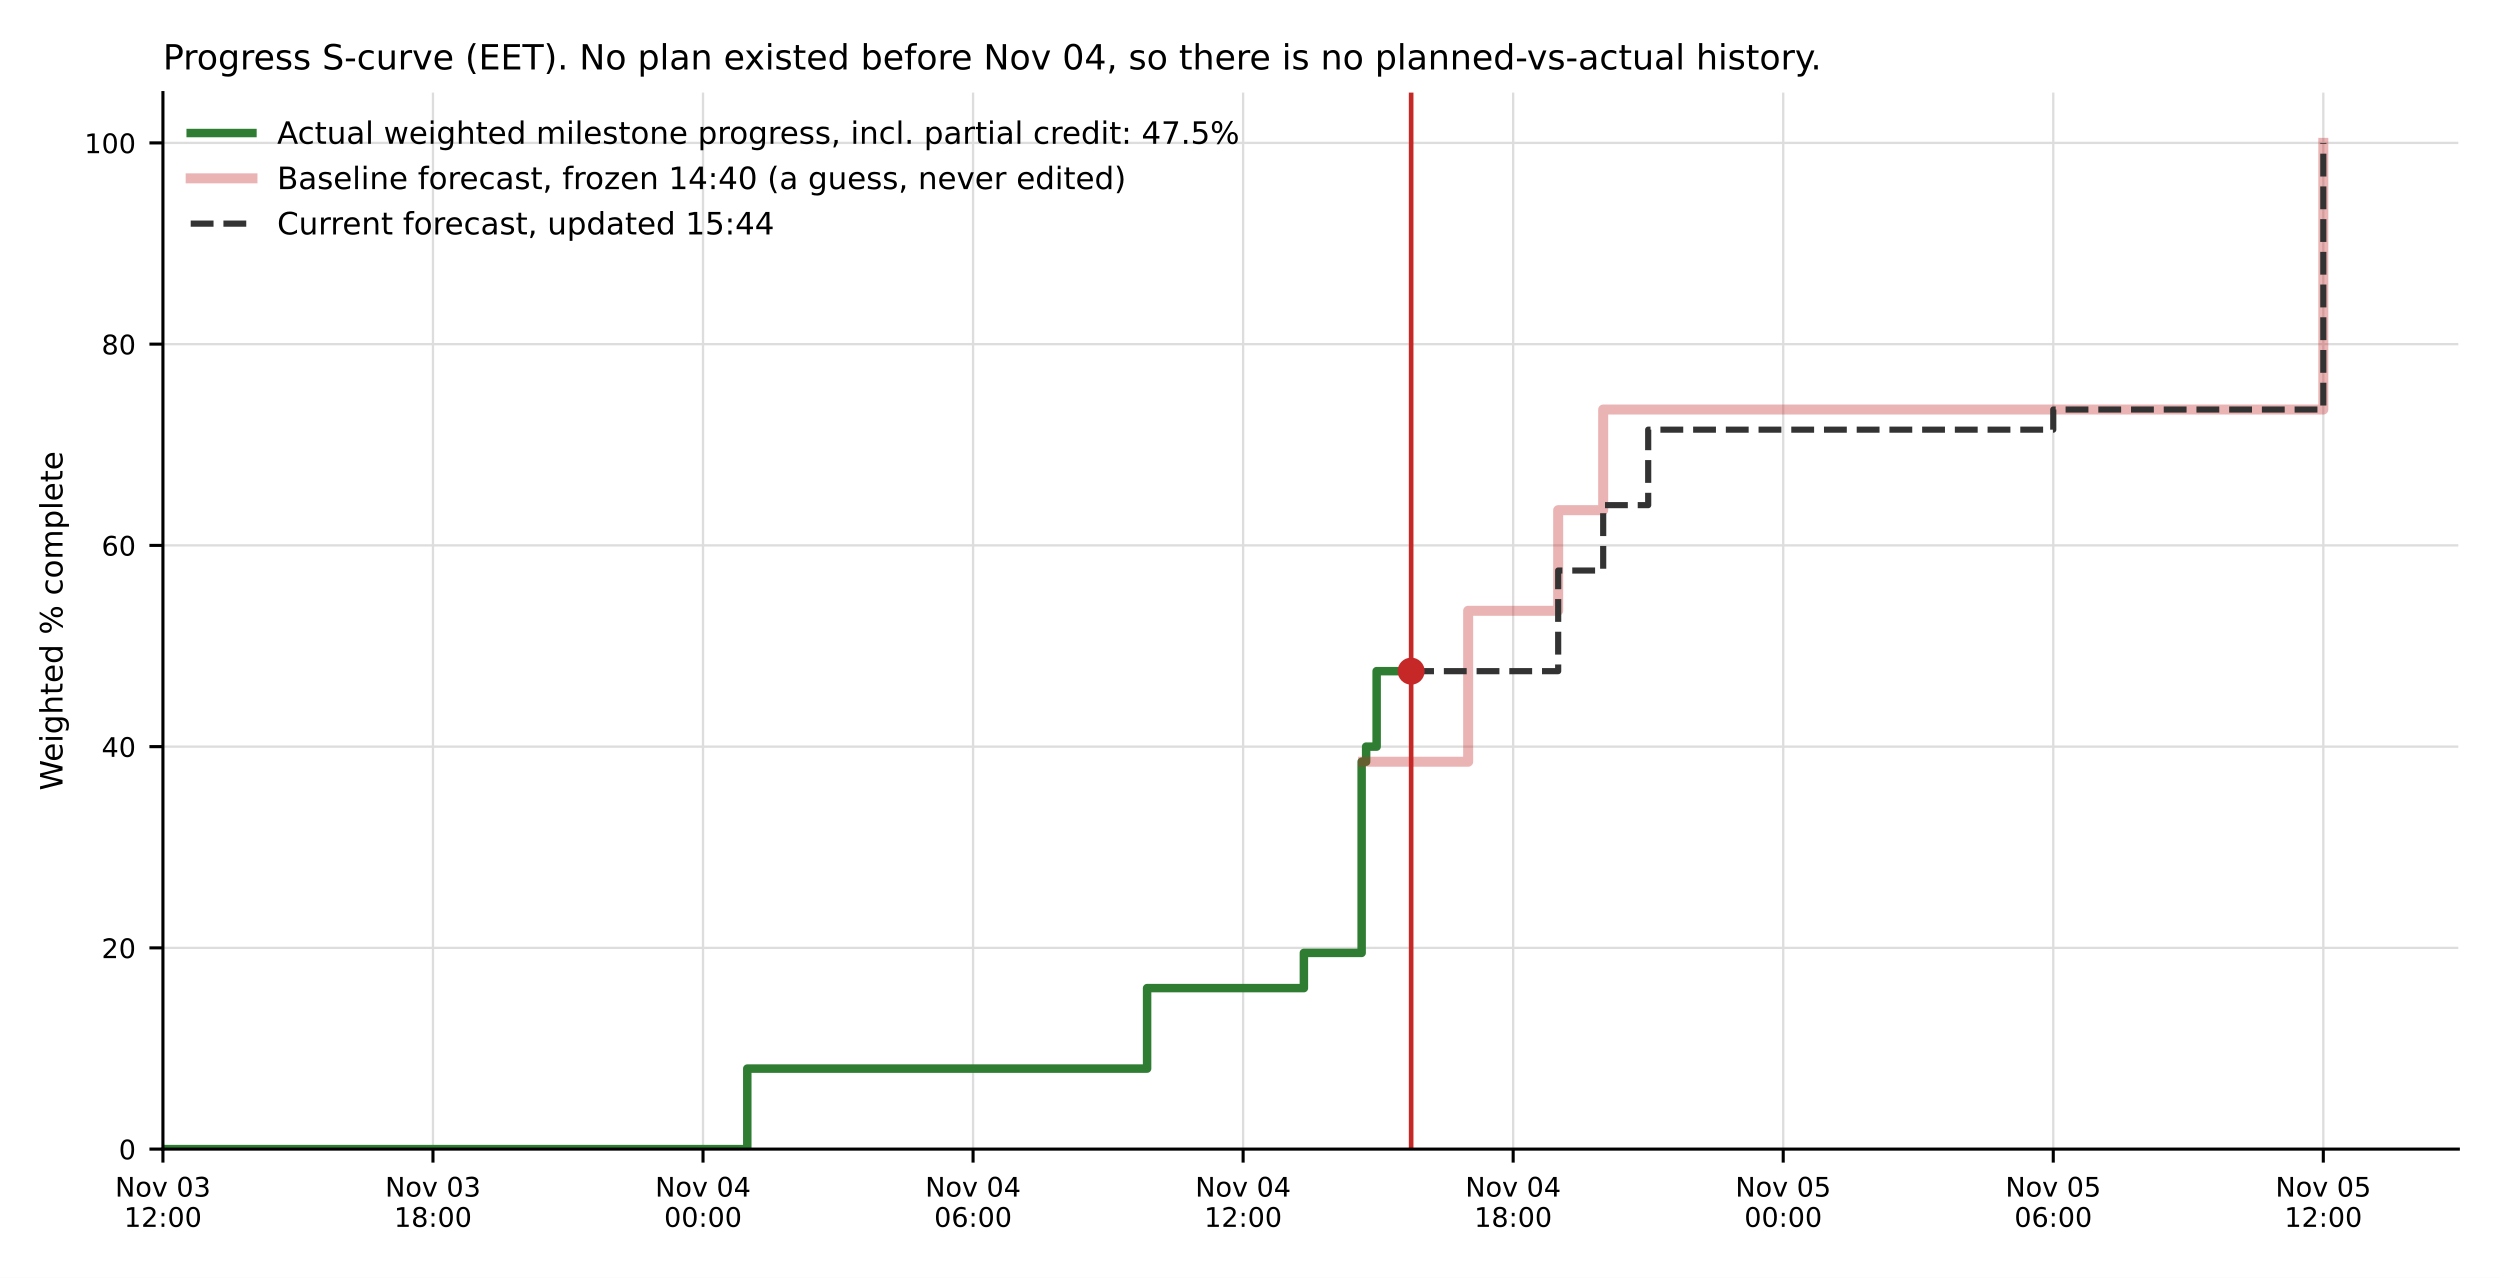
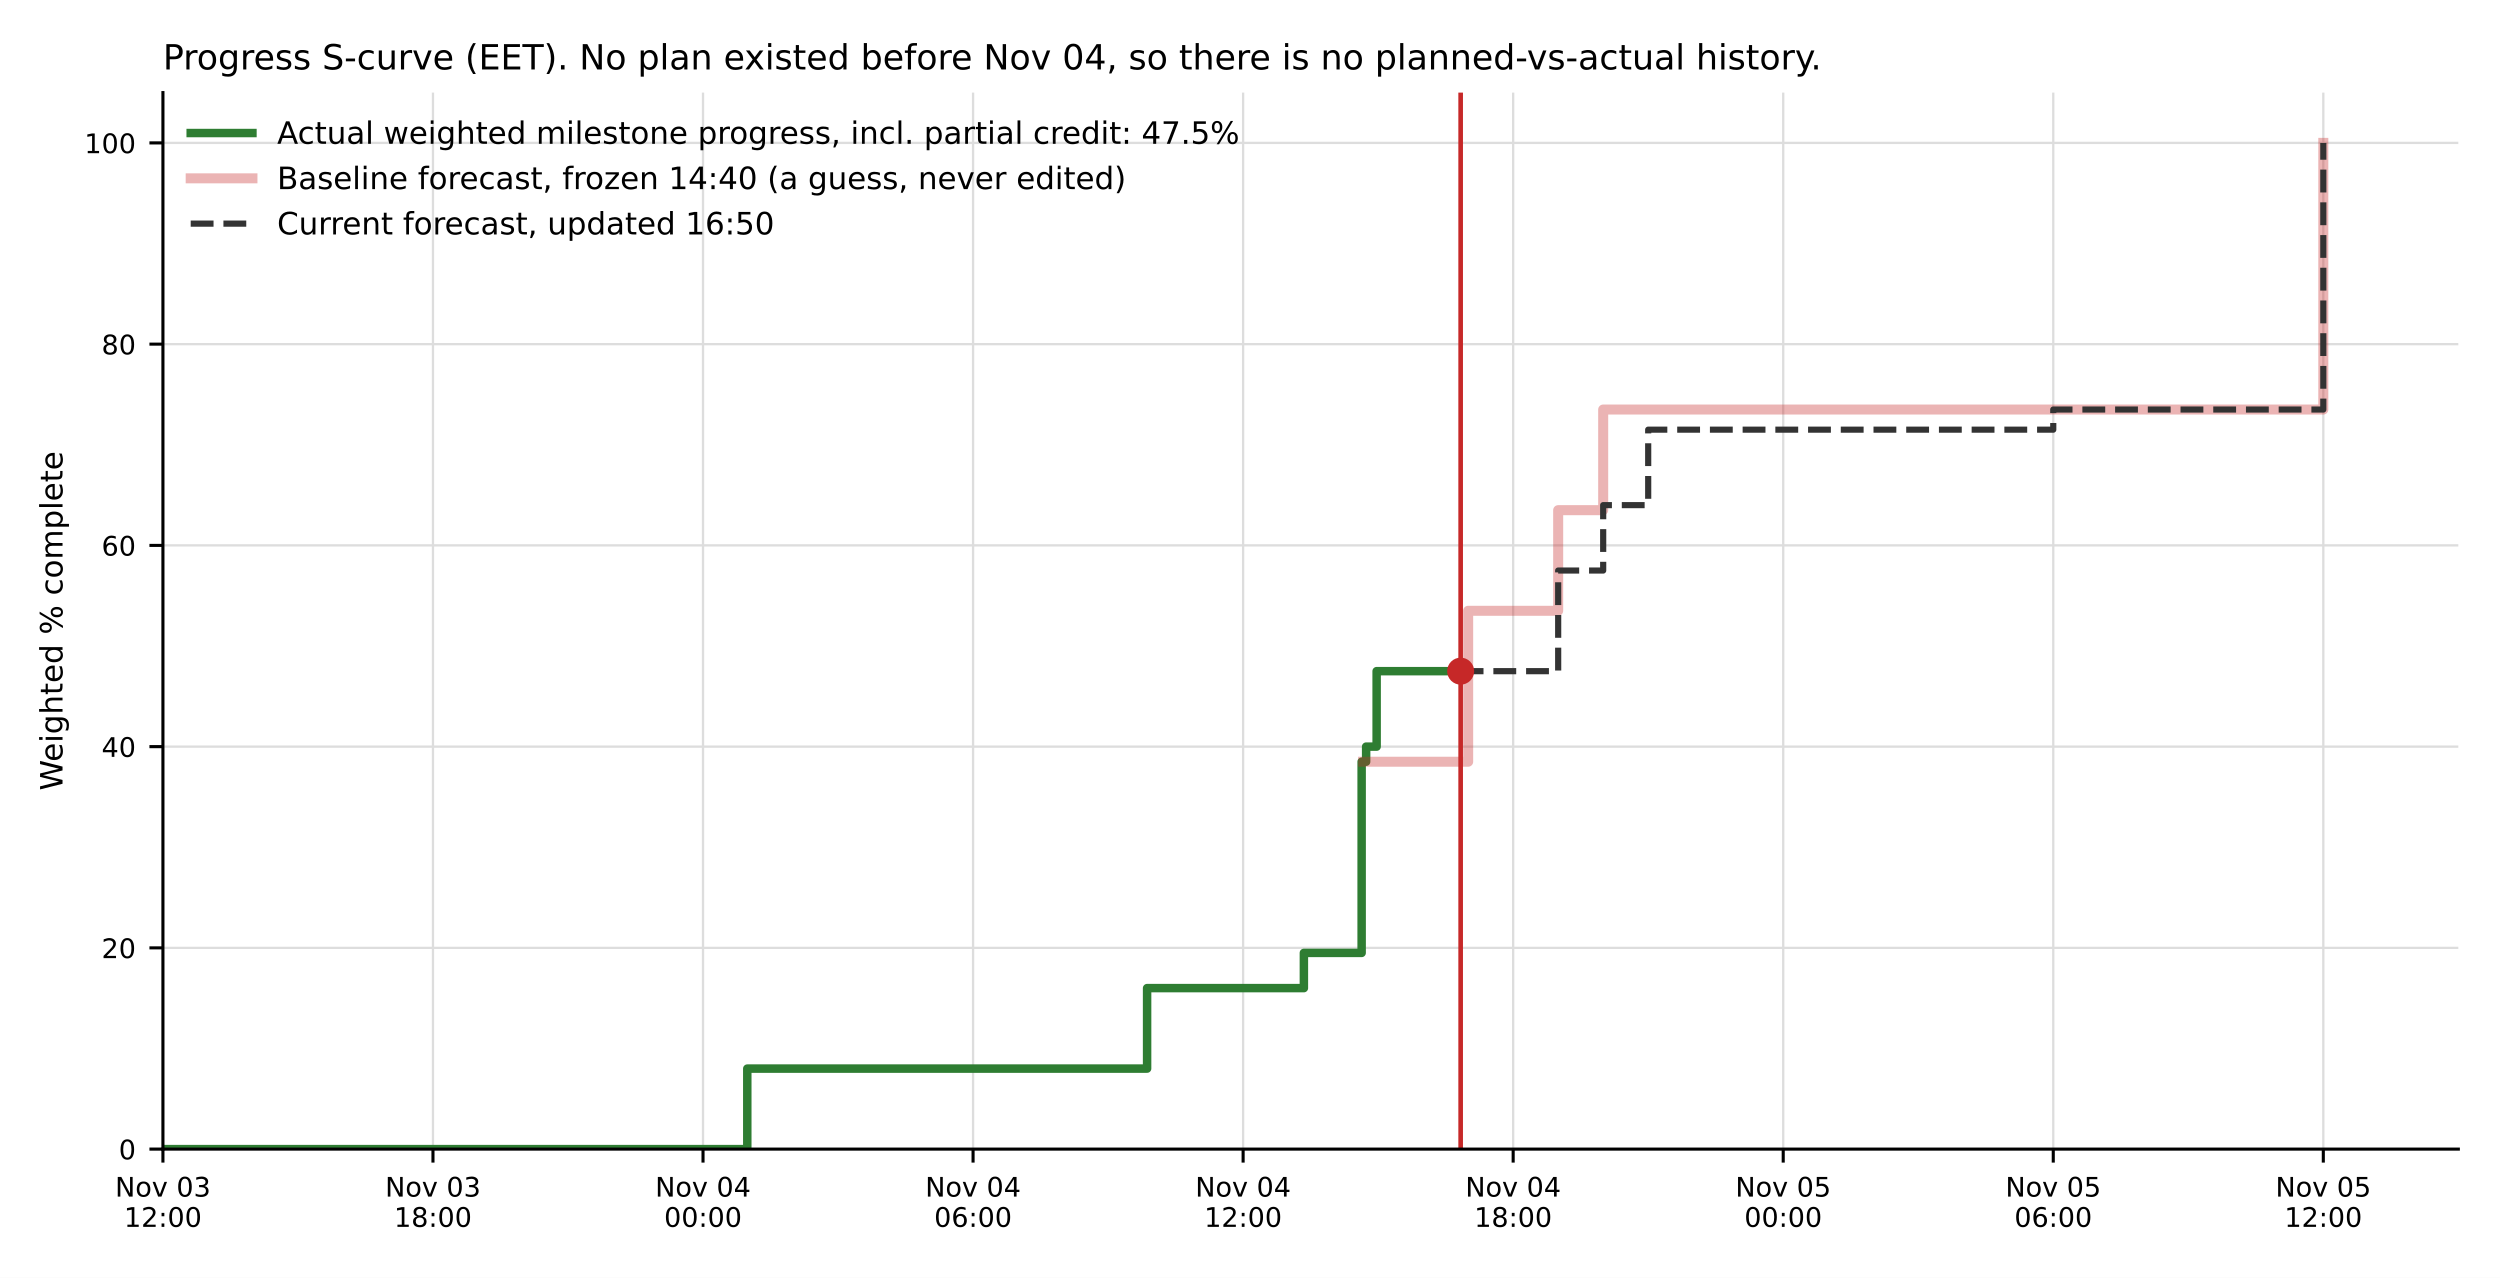
<svg xmlns="http://www.w3.org/2000/svg" xmlns:xlink="http://www.w3.org/1999/xlink" width="648pt" height="331.2pt" viewBox="0 0 648 331.2" version="1.1">
  <defs>
    <style type="text/css">*{stroke-linejoin: round; stroke-linecap: butt}</style>
  </defs>
  <g id="figure_1">
    <g id="patch_1">
      <path d="M 0 331.2  L 648 331.2  L 648 0  L 0 0  z " style="fill: #ffffff" />
    </g>
    <g id="axes_1">
      <g id="patch_2">
        <path d="M 42.23 297.848  L 637.2 297.848  L 637.2 24  L 42.23 24  z " style="fill: #ffffff" />
      </g>
      <g id="matplotlib.axis_1">
        <g id="xtick_1">
          <g id="line2d_1">
-             <path d="M 42.23 297.848  L 42.23 24  " clip-path="url(#p1460ea8d35)" style="fill: none; stroke: #dddddd; stroke-width: 0.6; stroke-linecap: square" />
+             <path d="M 42.23 297.848  L 42.23 24  " clip-path="url(#pab1df38328)" style="fill: none; stroke: #dddddd; stroke-width: 0.6; stroke-linecap: square" />
          </g>
          <g id="line2d_2">
            <defs>
-               <path id="mad61f6e4d1" d="M 0 0  L 0 3.5  " style="stroke: #000000; stroke-width: 0.8" />
+               <path id="m5cab344454" d="M 0 0  L 0 3.5  " style="stroke: #000000; stroke-width: 0.8" />
            </defs>
            <g>
-               <use xlink:href="#mad61f6e4d1" x="42.23" y="297.848" style="stroke: #000000; stroke-width: 0.8" />
+               <use xlink:href="#m5cab344454" x="42.23" y="297.848" style="stroke: #000000; stroke-width: 0.8" />
            </g>
          </g>
          <g id="text_1">
            <text style="font-size: 7px; font-family: 'DejaVu Sans'" transform="translate(29.83234 310.1669)">Nov 03</text>
            <text style="font-size: 7px; font-family: 'DejaVu Sans'" transform="translate(32.14344 318.0054)">12:00</text>
          </g>
        </g>
        <g id="xtick_2">
          <g id="line2d_3">
-             <path d="M 112.226 297.848  L 112.226 24  " clip-path="url(#p1460ea8d35)" style="fill: none; stroke: #dddddd; stroke-width: 0.6; stroke-linecap: square" />
+             <path d="M 112.226 297.848  L 112.226 24  " clip-path="url(#pab1df38328)" style="fill: none; stroke: #dddddd; stroke-width: 0.6; stroke-linecap: square" />
          </g>
          <g id="line2d_4">
            <g>
-               <use xlink:href="#mad61f6e4d1" x="112.226" y="297.848" style="stroke: #000000; stroke-width: 0.8" />
+               <use xlink:href="#m5cab344454" x="112.226" y="297.848" style="stroke: #000000; stroke-width: 0.8" />
            </g>
          </g>
          <g id="text_2">
            <text style="font-size: 7px; font-family: 'DejaVu Sans'" transform="translate(99.82881 310.1669)">Nov 03</text>
            <text style="font-size: 7px; font-family: 'DejaVu Sans'" transform="translate(102.1399 318.0054)">18:00</text>
          </g>
        </g>
        <g id="xtick_3">
          <g id="line2d_5">
-             <path d="M 182.223 297.848  L 182.223 24  " clip-path="url(#p1460ea8d35)" style="fill: none; stroke: #dddddd; stroke-width: 0.6; stroke-linecap: square" />
+             <path d="M 182.223 297.848  L 182.223 24  " clip-path="url(#pab1df38328)" style="fill: none; stroke: #dddddd; stroke-width: 0.6; stroke-linecap: square" />
          </g>
          <g id="line2d_6">
            <g>
-               <use xlink:href="#mad61f6e4d1" x="182.223" y="297.848" style="stroke: #000000; stroke-width: 0.8" />
+               <use xlink:href="#m5cab344454" x="182.223" y="297.848" style="stroke: #000000; stroke-width: 0.8" />
            </g>
          </g>
          <g id="text_3">
            <text style="font-size: 7px; font-family: 'DejaVu Sans'" transform="translate(169.8253 310.1669)">Nov 04</text>
            <text style="font-size: 7px; font-family: 'DejaVu Sans'" transform="translate(172.1364 318.0054)">00:00</text>
          </g>
        </g>
        <g id="xtick_4">
          <g id="line2d_7">
-             <path d="M 252.219 297.848  L 252.219 24  " clip-path="url(#p1460ea8d35)" style="fill: none; stroke: #dddddd; stroke-width: 0.6; stroke-linecap: square" />
+             <path d="M 252.219 297.848  L 252.219 24  " clip-path="url(#pab1df38328)" style="fill: none; stroke: #dddddd; stroke-width: 0.6; stroke-linecap: square" />
          </g>
          <g id="line2d_8">
            <g>
-               <use xlink:href="#mad61f6e4d1" x="252.219" y="297.848" style="stroke: #000000; stroke-width: 0.8" />
+               <use xlink:href="#m5cab344454" x="252.219" y="297.848" style="stroke: #000000; stroke-width: 0.8" />
            </g>
          </g>
          <g id="text_4">
            <text style="font-size: 7px; font-family: 'DejaVu Sans'" transform="translate(239.8218 310.1669)">Nov 04</text>
            <text style="font-size: 7px; font-family: 'DejaVu Sans'" transform="translate(242.1328 318.0054)">06:00</text>
          </g>
        </g>
        <g id="xtick_5">
          <g id="line2d_9">
-             <path d="M 322.216 297.848  L 322.216 24  " clip-path="url(#p1460ea8d35)" style="fill: none; stroke: #dddddd; stroke-width: 0.6; stroke-linecap: square" />
+             <path d="M 322.216 297.848  L 322.216 24  " clip-path="url(#pab1df38328)" style="fill: none; stroke: #dddddd; stroke-width: 0.6; stroke-linecap: square" />
          </g>
          <g id="line2d_10">
            <g>
-               <use xlink:href="#mad61f6e4d1" x="322.216" y="297.848" style="stroke: #000000; stroke-width: 0.8" />
+               <use xlink:href="#m5cab344454" x="322.216" y="297.848" style="stroke: #000000; stroke-width: 0.8" />
            </g>
          </g>
          <g id="text_5">
            <text style="font-size: 7px; font-family: 'DejaVu Sans'" transform="translate(309.8182 310.1669)">Nov 04</text>
            <text style="font-size: 7px; font-family: 'DejaVu Sans'" transform="translate(312.1293 318.0054)">12:00</text>
          </g>
        </g>
        <g id="xtick_6">
          <g id="line2d_11">
-             <path d="M 392.212 297.848  L 392.212 24  " clip-path="url(#p1460ea8d35)" style="fill: none; stroke: #dddddd; stroke-width: 0.6; stroke-linecap: square" />
+             <path d="M 392.212 297.848  L 392.212 24  " clip-path="url(#pab1df38328)" style="fill: none; stroke: #dddddd; stroke-width: 0.6; stroke-linecap: square" />
          </g>
          <g id="line2d_12">
            <g>
-               <use xlink:href="#mad61f6e4d1" x="392.212" y="297.848" style="stroke: #000000; stroke-width: 0.8" />
+               <use xlink:href="#m5cab344454" x="392.212" y="297.848" style="stroke: #000000; stroke-width: 0.8" />
            </g>
          </g>
          <g id="text_6">
            <text style="font-size: 7px; font-family: 'DejaVu Sans'" transform="translate(379.8147 310.1669)">Nov 04</text>
            <text style="font-size: 7px; font-family: 'DejaVu Sans'" transform="translate(382.1258 318.0054)">18:00</text>
          </g>
        </g>
        <g id="xtick_7">
          <g id="line2d_13">
-             <path d="M 462.209 297.848  L 462.209 24  " clip-path="url(#p1460ea8d35)" style="fill: none; stroke: #dddddd; stroke-width: 0.6; stroke-linecap: square" />
+             <path d="M 462.209 297.848  L 462.209 24  " clip-path="url(#pab1df38328)" style="fill: none; stroke: #dddddd; stroke-width: 0.6; stroke-linecap: square" />
          </g>
          <g id="line2d_14">
            <g>
-               <use xlink:href="#mad61f6e4d1" x="462.209" y="297.848" style="stroke: #000000; stroke-width: 0.8" />
+               <use xlink:href="#m5cab344454" x="462.209" y="297.848" style="stroke: #000000; stroke-width: 0.8" />
            </g>
          </g>
          <g id="text_7">
            <text style="font-size: 7px; font-family: 'DejaVu Sans'" transform="translate(449.8112 310.1669)">Nov 05</text>
            <text style="font-size: 7px; font-family: 'DejaVu Sans'" transform="translate(452.1223 318.0054)">00:00</text>
          </g>
        </g>
        <g id="xtick_8">
          <g id="line2d_15">
-             <path d="M 532.205 297.848  L 532.205 24  " clip-path="url(#p1460ea8d35)" style="fill: none; stroke: #dddddd; stroke-width: 0.6; stroke-linecap: square" />
+             <path d="M 532.205 297.848  L 532.205 24  " clip-path="url(#pab1df38328)" style="fill: none; stroke: #dddddd; stroke-width: 0.6; stroke-linecap: square" />
          </g>
          <g id="line2d_16">
            <g>
-               <use xlink:href="#mad61f6e4d1" x="532.205" y="297.848" style="stroke: #000000; stroke-width: 0.8" />
+               <use xlink:href="#m5cab344454" x="532.205" y="297.848" style="stroke: #000000; stroke-width: 0.8" />
            </g>
          </g>
          <g id="text_8">
            <text style="font-size: 7px; font-family: 'DejaVu Sans'" transform="translate(519.8076 310.1669)">Nov 05</text>
            <text style="font-size: 7px; font-family: 'DejaVu Sans'" transform="translate(522.1187 318.0054)">06:00</text>
          </g>
        </g>
        <g id="xtick_9">
          <g id="line2d_17">
-             <path d="M 602.202 297.848  L 602.202 24  " clip-path="url(#p1460ea8d35)" style="fill: none; stroke: #dddddd; stroke-width: 0.6; stroke-linecap: square" />
+             <path d="M 602.202 297.848  L 602.202 24  " clip-path="url(#pab1df38328)" style="fill: none; stroke: #dddddd; stroke-width: 0.6; stroke-linecap: square" />
          </g>
          <g id="line2d_18">
            <g>
-               <use xlink:href="#mad61f6e4d1" x="602.202" y="297.848" style="stroke: #000000; stroke-width: 0.8" />
+               <use xlink:href="#m5cab344454" x="602.202" y="297.848" style="stroke: #000000; stroke-width: 0.8" />
            </g>
          </g>
          <g id="text_9">
            <text style="font-size: 7px; font-family: 'DejaVu Sans'" transform="translate(589.8041 310.1669)">Nov 05</text>
            <text style="font-size: 7px; font-family: 'DejaVu Sans'" transform="translate(592.1152 318.0054)">12:00</text>
          </g>
        </g>
      </g>
      <g id="matplotlib.axis_2">
        <g id="ytick_1">
          <g id="line2d_19">
-             <path d="M 42.23 297.848  L 637.2 297.848  " clip-path="url(#p1460ea8d35)" style="fill: none; stroke: #dddddd; stroke-width: 0.6; stroke-linecap: square" />
+             <path d="M 42.23 297.848  L 637.2 297.848  " clip-path="url(#pab1df38328)" style="fill: none; stroke: #dddddd; stroke-width: 0.6; stroke-linecap: square" />
          </g>
          <g id="line2d_20">
            <defs>
-               <path id="md497b5424d" d="M 0 0  L -3.5 0  " style="stroke: #000000; stroke-width: 0.8" />
+               <path id="m3a8c129bfe" d="M 0 0  L -3.5 0  " style="stroke: #000000; stroke-width: 0.8" />
            </defs>
            <g>
-               <use xlink:href="#md497b5424d" x="42.23" y="297.848" style="stroke: #000000; stroke-width: 0.8" />
+               <use xlink:href="#m3a8c129bfe" x="42.23" y="297.848" style="stroke: #000000; stroke-width: 0.8" />
            </g>
          </g>
          <g id="text_10">
            <text style="font-size: 7px; font-family: 'DejaVu Sans'; text-anchor: end" x="35.23" y="300.507" transform="rotate(-0 35.23 300.5075)">0</text>
          </g>
        </g>
        <g id="ytick_2">
          <g id="line2d_21">
-             <path d="M 42.23 245.686  L 637.2 245.686  " clip-path="url(#p1460ea8d35)" style="fill: none; stroke: #dddddd; stroke-width: 0.6; stroke-linecap: square" />
+             <path d="M 42.23 245.686  L 637.2 245.686  " clip-path="url(#pab1df38328)" style="fill: none; stroke: #dddddd; stroke-width: 0.6; stroke-linecap: square" />
          </g>
          <g id="line2d_22">
            <g>
-               <use xlink:href="#md497b5424d" x="42.23" y="245.686" style="stroke: #000000; stroke-width: 0.8" />
+               <use xlink:href="#m3a8c129bfe" x="42.23" y="245.686" style="stroke: #000000; stroke-width: 0.8" />
            </g>
          </g>
          <g id="text_11">
            <text style="font-size: 7px; font-family: 'DejaVu Sans'; text-anchor: end" x="35.23" y="248.346" transform="rotate(-0 35.23 248.3459)">20</text>
          </g>
        </g>
        <g id="ytick_3">
          <g id="line2d_23">
-             <path d="M 42.23 193.525  L 637.2 193.525  " clip-path="url(#p1460ea8d35)" style="fill: none; stroke: #dddddd; stroke-width: 0.6; stroke-linecap: square" />
+             <path d="M 42.23 193.525  L 637.2 193.525  " clip-path="url(#pab1df38328)" style="fill: none; stroke: #dddddd; stroke-width: 0.6; stroke-linecap: square" />
          </g>
          <g id="line2d_24">
            <g>
-               <use xlink:href="#md497b5424d" x="42.23" y="193.525" style="stroke: #000000; stroke-width: 0.8" />
+               <use xlink:href="#m3a8c129bfe" x="42.23" y="193.525" style="stroke: #000000; stroke-width: 0.8" />
            </g>
          </g>
          <g id="text_12">
            <text style="font-size: 7px; font-family: 'DejaVu Sans'; text-anchor: end" x="35.23" y="196.184" transform="rotate(-0 35.23 196.1844)">40</text>
          </g>
        </g>
        <g id="ytick_4">
          <g id="line2d_25">
-             <path d="M 42.23 141.363  L 637.2 141.363  " clip-path="url(#p1460ea8d35)" style="fill: none; stroke: #dddddd; stroke-width: 0.6; stroke-linecap: square" />
+             <path d="M 42.23 141.363  L 637.2 141.363  " clip-path="url(#pab1df38328)" style="fill: none; stroke: #dddddd; stroke-width: 0.6; stroke-linecap: square" />
          </g>
          <g id="line2d_26">
            <g>
-               <use xlink:href="#md497b5424d" x="42.23" y="141.363" style="stroke: #000000; stroke-width: 0.8" />
+               <use xlink:href="#m3a8c129bfe" x="42.23" y="141.363" style="stroke: #000000; stroke-width: 0.8" />
            </g>
          </g>
          <g id="text_13">
            <text style="font-size: 7px; font-family: 'DejaVu Sans'; text-anchor: end" x="35.23" y="144.023" transform="rotate(-0 35.23 144.0229)">60</text>
          </g>
        </g>
        <g id="ytick_5">
          <g id="line2d_27">
-             <path d="M 42.23 89.202  L 637.2 89.202  " clip-path="url(#p1460ea8d35)" style="fill: none; stroke: #dddddd; stroke-width: 0.6; stroke-linecap: square" />
+             <path d="M 42.23 89.202  L 637.2 89.202  " clip-path="url(#pab1df38328)" style="fill: none; stroke: #dddddd; stroke-width: 0.6; stroke-linecap: square" />
          </g>
          <g id="line2d_28">
            <g>
-               <use xlink:href="#md497b5424d" x="42.23" y="89.202" style="stroke: #000000; stroke-width: 0.8" />
+               <use xlink:href="#m3a8c129bfe" x="42.23" y="89.202" style="stroke: #000000; stroke-width: 0.8" />
            </g>
          </g>
          <g id="text_14">
            <text style="font-size: 7px; font-family: 'DejaVu Sans'; text-anchor: end" x="35.23" y="91.861" transform="rotate(-0 35.23 91.86136)">80</text>
          </g>
        </g>
        <g id="ytick_6">
          <g id="line2d_29">
-             <path d="M 42.23 37.04  L 637.2 37.04  " clip-path="url(#p1460ea8d35)" style="fill: none; stroke: #dddddd; stroke-width: 0.6; stroke-linecap: square" />
+             <path d="M 42.23 37.04  L 637.2 37.04  " clip-path="url(#pab1df38328)" style="fill: none; stroke: #dddddd; stroke-width: 0.6; stroke-linecap: square" />
          </g>
          <g id="line2d_30">
            <g>
-               <use xlink:href="#md497b5424d" x="42.23" y="37.04" style="stroke: #000000; stroke-width: 0.8" />
+               <use xlink:href="#m3a8c129bfe" x="42.23" y="37.04" style="stroke: #000000; stroke-width: 0.8" />
            </g>
          </g>
          <g id="text_15">
            <text style="font-size: 7px; font-family: 'DejaVu Sans'; text-anchor: end" x="35.23" y="39.7" transform="rotate(-0 35.23 39.69983)">100</text>
          </g>
        </g>
        <g id="text_16">
          <text style="font-size: 8px; font-family: 'DejaVu Sans'; text-anchor: middle" x="16.205" y="160.924" transform="rotate(-90 16.205 160.924)">Weighted % complete</text>
        </g>
      </g>
      <g id="line2d_31">
-         <path d="M 42.23 297.848  L 193.695 297.848  L 193.695 276.983  L 297.328 276.983  L 297.328 256.119  L 337.965 256.119  L 337.965 246.991  L 352.937 246.991  L 352.937 236.558  L 352.937 236.558  L 352.937 197.437  L 354.103 197.437  L 354.103 193.525  L 356.825 193.525  L 356.825 173.964  L 365.769 173.964  " clip-path="url(#p1460ea8d35)" style="fill: none; stroke: #2e7d32; stroke-width: 2.2; stroke-linecap: square" />
+         <path d="M 42.23 297.848  L 193.695 297.848  L 193.695 276.983  L 297.328 276.983  L 297.328 256.119  L 337.965 256.119  L 337.965 246.991  L 352.937 246.991  L 352.937 236.558  L 352.937 236.558  L 352.937 197.437  L 354.103 197.437  L 354.103 193.525  L 356.825 193.525  L 356.825 173.964  L 378.602 173.964  " clip-path="url(#pab1df38328)" style="fill: none; stroke: #2e7d32; stroke-width: 2.2; stroke-linecap: square" />
      </g>
      <g id="line2d_32">
-         <path d="M 353.325 197.437  L 380.546 197.437  L 380.546 158.316  L 403.878 158.316  L 403.878 147.884  L 403.878 147.884  L 403.878 132.235  L 415.545 132.235  L 415.545 119.195  L 415.545 119.195  L 415.545 106.154  L 602.202 106.154  L 602.202 97.026  L 602.202 97.026  L 602.202 37.04  " clip-path="url(#p1460ea8d35)" style="fill: none; stroke: #c62828; stroke-opacity: 0.35; stroke-width: 2.6; stroke-linecap: square" />
+         <path d="M 353.325 197.437  L 380.546 197.437  L 380.546 158.316  L 403.878 158.316  L 403.878 147.884  L 403.878 147.884  L 403.878 132.235  L 415.545 132.235  L 415.545 119.195  L 415.545 119.195  L 415.545 106.154  L 602.202 106.154  L 602.202 97.026  L 602.202 97.026  L 602.202 37.04  " clip-path="url(#pab1df38328)" style="fill: none; stroke: #c62828; stroke-opacity: 0.35; stroke-width: 2.6; stroke-linecap: square" />
      </g>
      <g id="line2d_33">
-         <path d="M 365.769 173.964  L 403.878 173.964  L 403.878 163.532  L 403.878 163.532  L 403.878 147.884  L 415.545 147.884  L 415.545 143.972  L 415.545 143.972  L 415.545 130.931  L 427.211 130.931  L 427.211 111.371  L 532.205 111.371  L 532.205 106.154  L 602.202 106.154  L 602.202 97.026  L 602.202 97.026  L 602.202 37.04  " clip-path="url(#p1460ea8d35)" style="fill: none; stroke-dasharray: 5.92,2.56; stroke-dashoffset: 0; stroke: #333333; stroke-width: 1.6" />
+         <path d="M 378.602 173.964  L 403.878 173.964  L 403.878 163.532  L 403.878 163.532  L 403.878 147.884  L 415.545 147.884  L 415.545 143.972  L 415.545 143.972  L 415.545 130.931  L 427.211 130.931  L 427.211 111.371  L 532.205 111.371  L 532.205 106.154  L 602.202 106.154  L 602.202 97.026  L 602.202 97.026  L 602.202 37.04  " clip-path="url(#pab1df38328)" style="fill: none; stroke-dasharray: 5.92,2.56; stroke-dashoffset: 0; stroke: #333333; stroke-width: 1.6" />
      </g>
      <g id="line2d_34">
-         <path d="M 365.769 297.848  L 365.769 24  " clip-path="url(#p1460ea8d35)" style="fill: none; stroke: #c62828; stroke-width: 1.2; stroke-linecap: square" />
+         <path d="M 378.602 297.848  L 378.602 24  " clip-path="url(#pab1df38328)" style="fill: none; stroke: #c62828; stroke-width: 1.2; stroke-linecap: square" />
      </g>
      <g id="patch_3">
        <path d="M 42.23 297.848  L 42.23 24  " style="fill: none; stroke: #000000; stroke-width: 0.8; stroke-linejoin: miter; stroke-linecap: square" />
      </g>
      <g id="patch_4">
        <path d="M 42.23 297.848  L 637.2 297.848  " style="fill: none; stroke: #000000; stroke-width: 0.8; stroke-linejoin: miter; stroke-linecap: square" />
      </g>
      <g id="text_17">
        <text style="font-size: 9px; font-family: 'DejaVu Sans'; text-anchor: start" x="42.23" y="18" transform="rotate(-0 42.23 18)">Progress S-curve (EET). No plan existed before Nov 04, so there is no planned-vs-actual history.</text>
      </g>
      <g id="PathCollection_1">
        <defs>
-           <path id="m70755213e4" d="M 0 3  C 0.796 3 1.559 2.684 2.121 2.121  C 2.684 1.559 3 0.796 3 0  C 3 -0.796 2.684 -1.559 2.121 -2.121  C 1.559 -2.684 0.796 -3 0 -3  C -0.796 -3 -1.559 -2.684 -2.121 -2.121  C -2.684 -1.559 -3 -0.796 -3 0  C -3 0.796 -2.684 1.559 -2.121 2.121  C -1.559 2.684 -0.796 3 0 3  z " style="stroke: #c62828" />
+           <path id="mc6446a2a4d" d="M 0 3  C 0.796 3 1.559 2.684 2.121 2.121  C 2.684 1.559 3 0.796 3 0  C 3 -0.796 2.684 -1.559 2.121 -2.121  C 1.559 -2.684 0.796 -3 0 -3  C -0.796 -3 -1.559 -2.684 -2.121 -2.121  C -2.684 -1.559 -3 -0.796 -3 0  C -3 0.796 -2.684 1.559 -2.121 2.121  C -1.559 2.684 -0.796 3 0 3  z " style="stroke: #c62828" />
        </defs>
-         <g clip-path="url(#p1460ea8d35)">
-           <use xlink:href="#m70755213e4" x="365.769" y="173.964" style="fill: #c62828; stroke: #c62828" />
+         <g clip-path="url(#pab1df38328)">
+           <use xlink:href="#mc6446a2a4d" x="378.602" y="173.964" style="fill: #c62828; stroke: #c62828" />
        </g>
      </g>
      <g id="legend_1">
        <g id="line2d_35">
          <path d="M 49.43 34.479  L 57.43 34.479  L 65.43 34.479  " style="fill: none; stroke: #2e7d32; stroke-width: 2.2; stroke-linecap: square" />
        </g>
        <g id="text_18">
          <text style="font-size: 8px; font-family: 'DejaVu Sans'; text-anchor: start" x="71.83" y="37.279" transform="rotate(-0 71.83 37.27875)">Actual weighted milestone progress, incl. partial credit: 47.5%</text>
        </g>
        <g id="line2d_36">
          <path d="M 49.43 46.221  L 57.43 46.221  L 65.43 46.221  " style="fill: none; stroke: #c62828; stroke-opacity: 0.35; stroke-width: 2.6; stroke-linecap: square" />
        </g>
        <g id="text_19">
          <text style="font-size: 8px; font-family: 'DejaVu Sans'; text-anchor: start" x="71.83" y="49.021" transform="rotate(-0 71.83 49.02125)">Baseline forecast, frozen 14:40 (a guess, never edited)</text>
        </g>
        <g id="line2d_37">
          <path d="M 49.43 57.964  L 57.43 57.964  L 65.43 57.964  " style="fill: none; stroke-dasharray: 5.92,2.56; stroke-dashoffset: 0; stroke: #333333; stroke-width: 1.6" />
        </g>
        <g id="text_20">
-           <text style="font-size: 8px; font-family: 'DejaVu Sans'; text-anchor: start" x="71.83" y="60.764" transform="rotate(-0 71.83 60.76375)">Current forecast, updated 15:44</text>
+           <text style="font-size: 8px; font-family: 'DejaVu Sans'; text-anchor: start" x="71.83" y="60.764" transform="rotate(-0 71.83 60.76375)">Current forecast, updated 16:50</text>
        </g>
      </g>
    </g>
  </g>
  <defs>
-     <clipPath id="p1460ea8d35">
+     <clipPath id="pab1df38328">
      <rect x="42.23" y="24" width="594.97" height="273.848" />
    </clipPath>
  </defs>
</svg>
